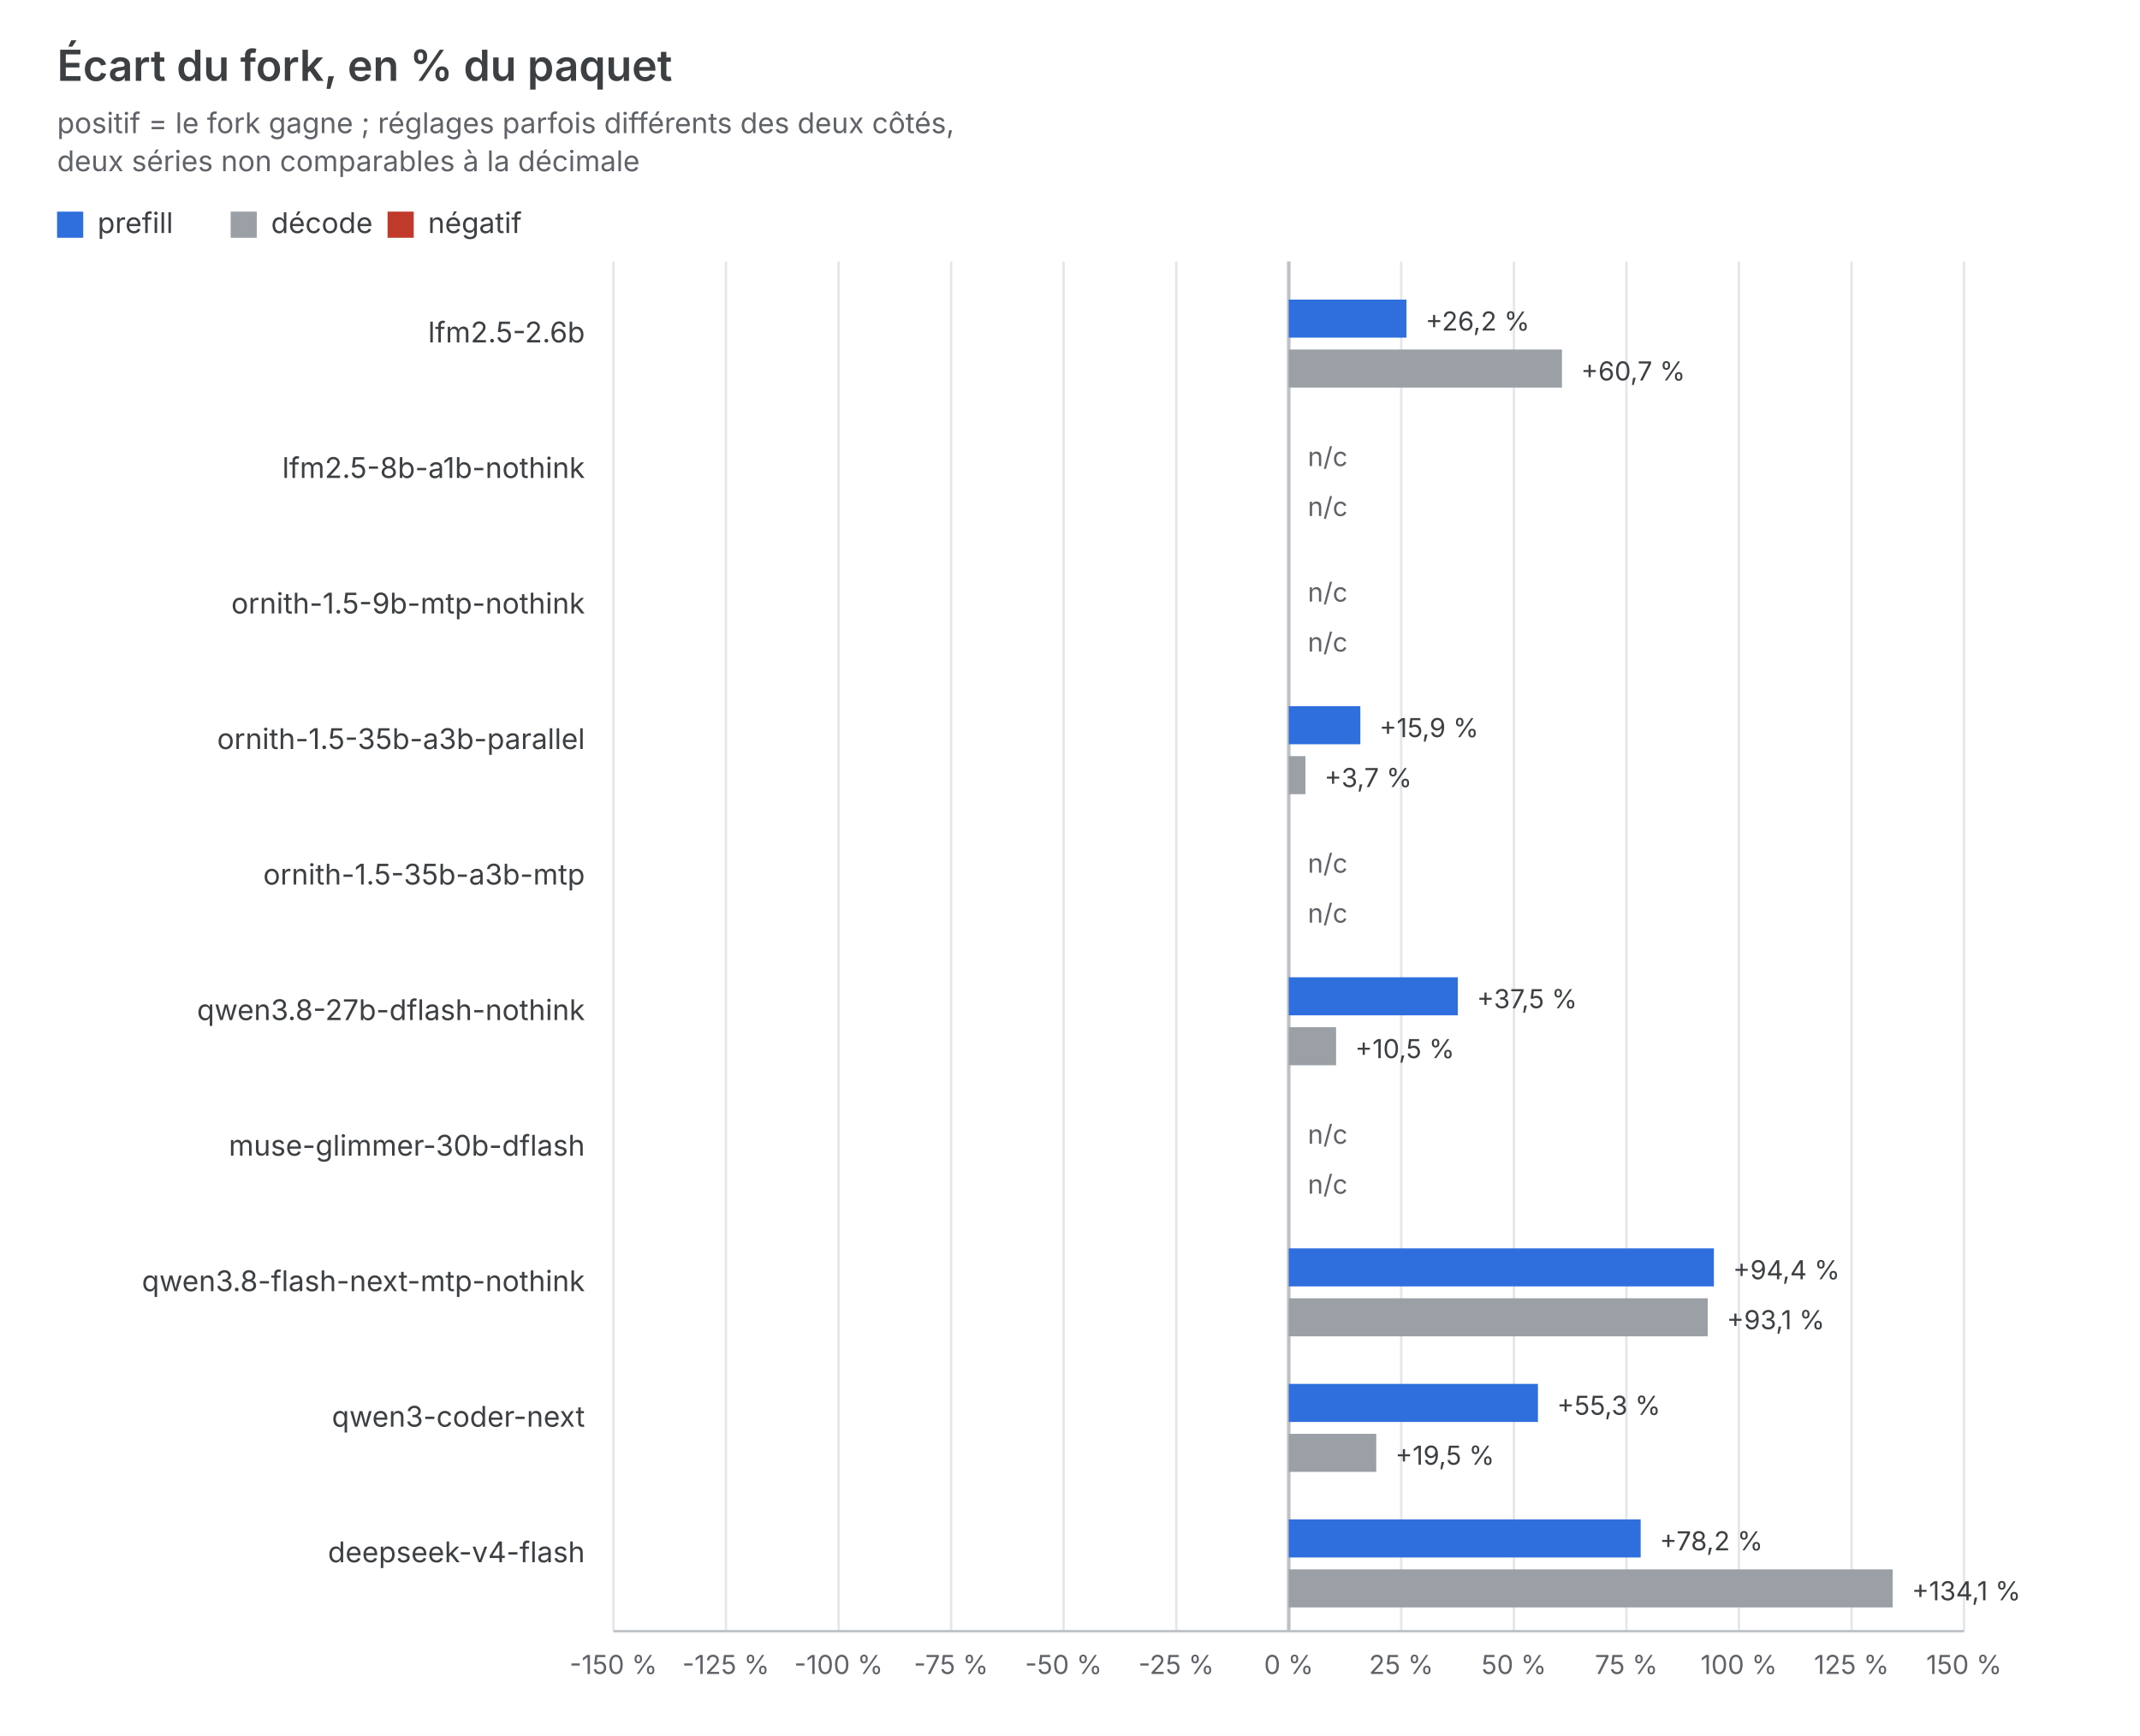
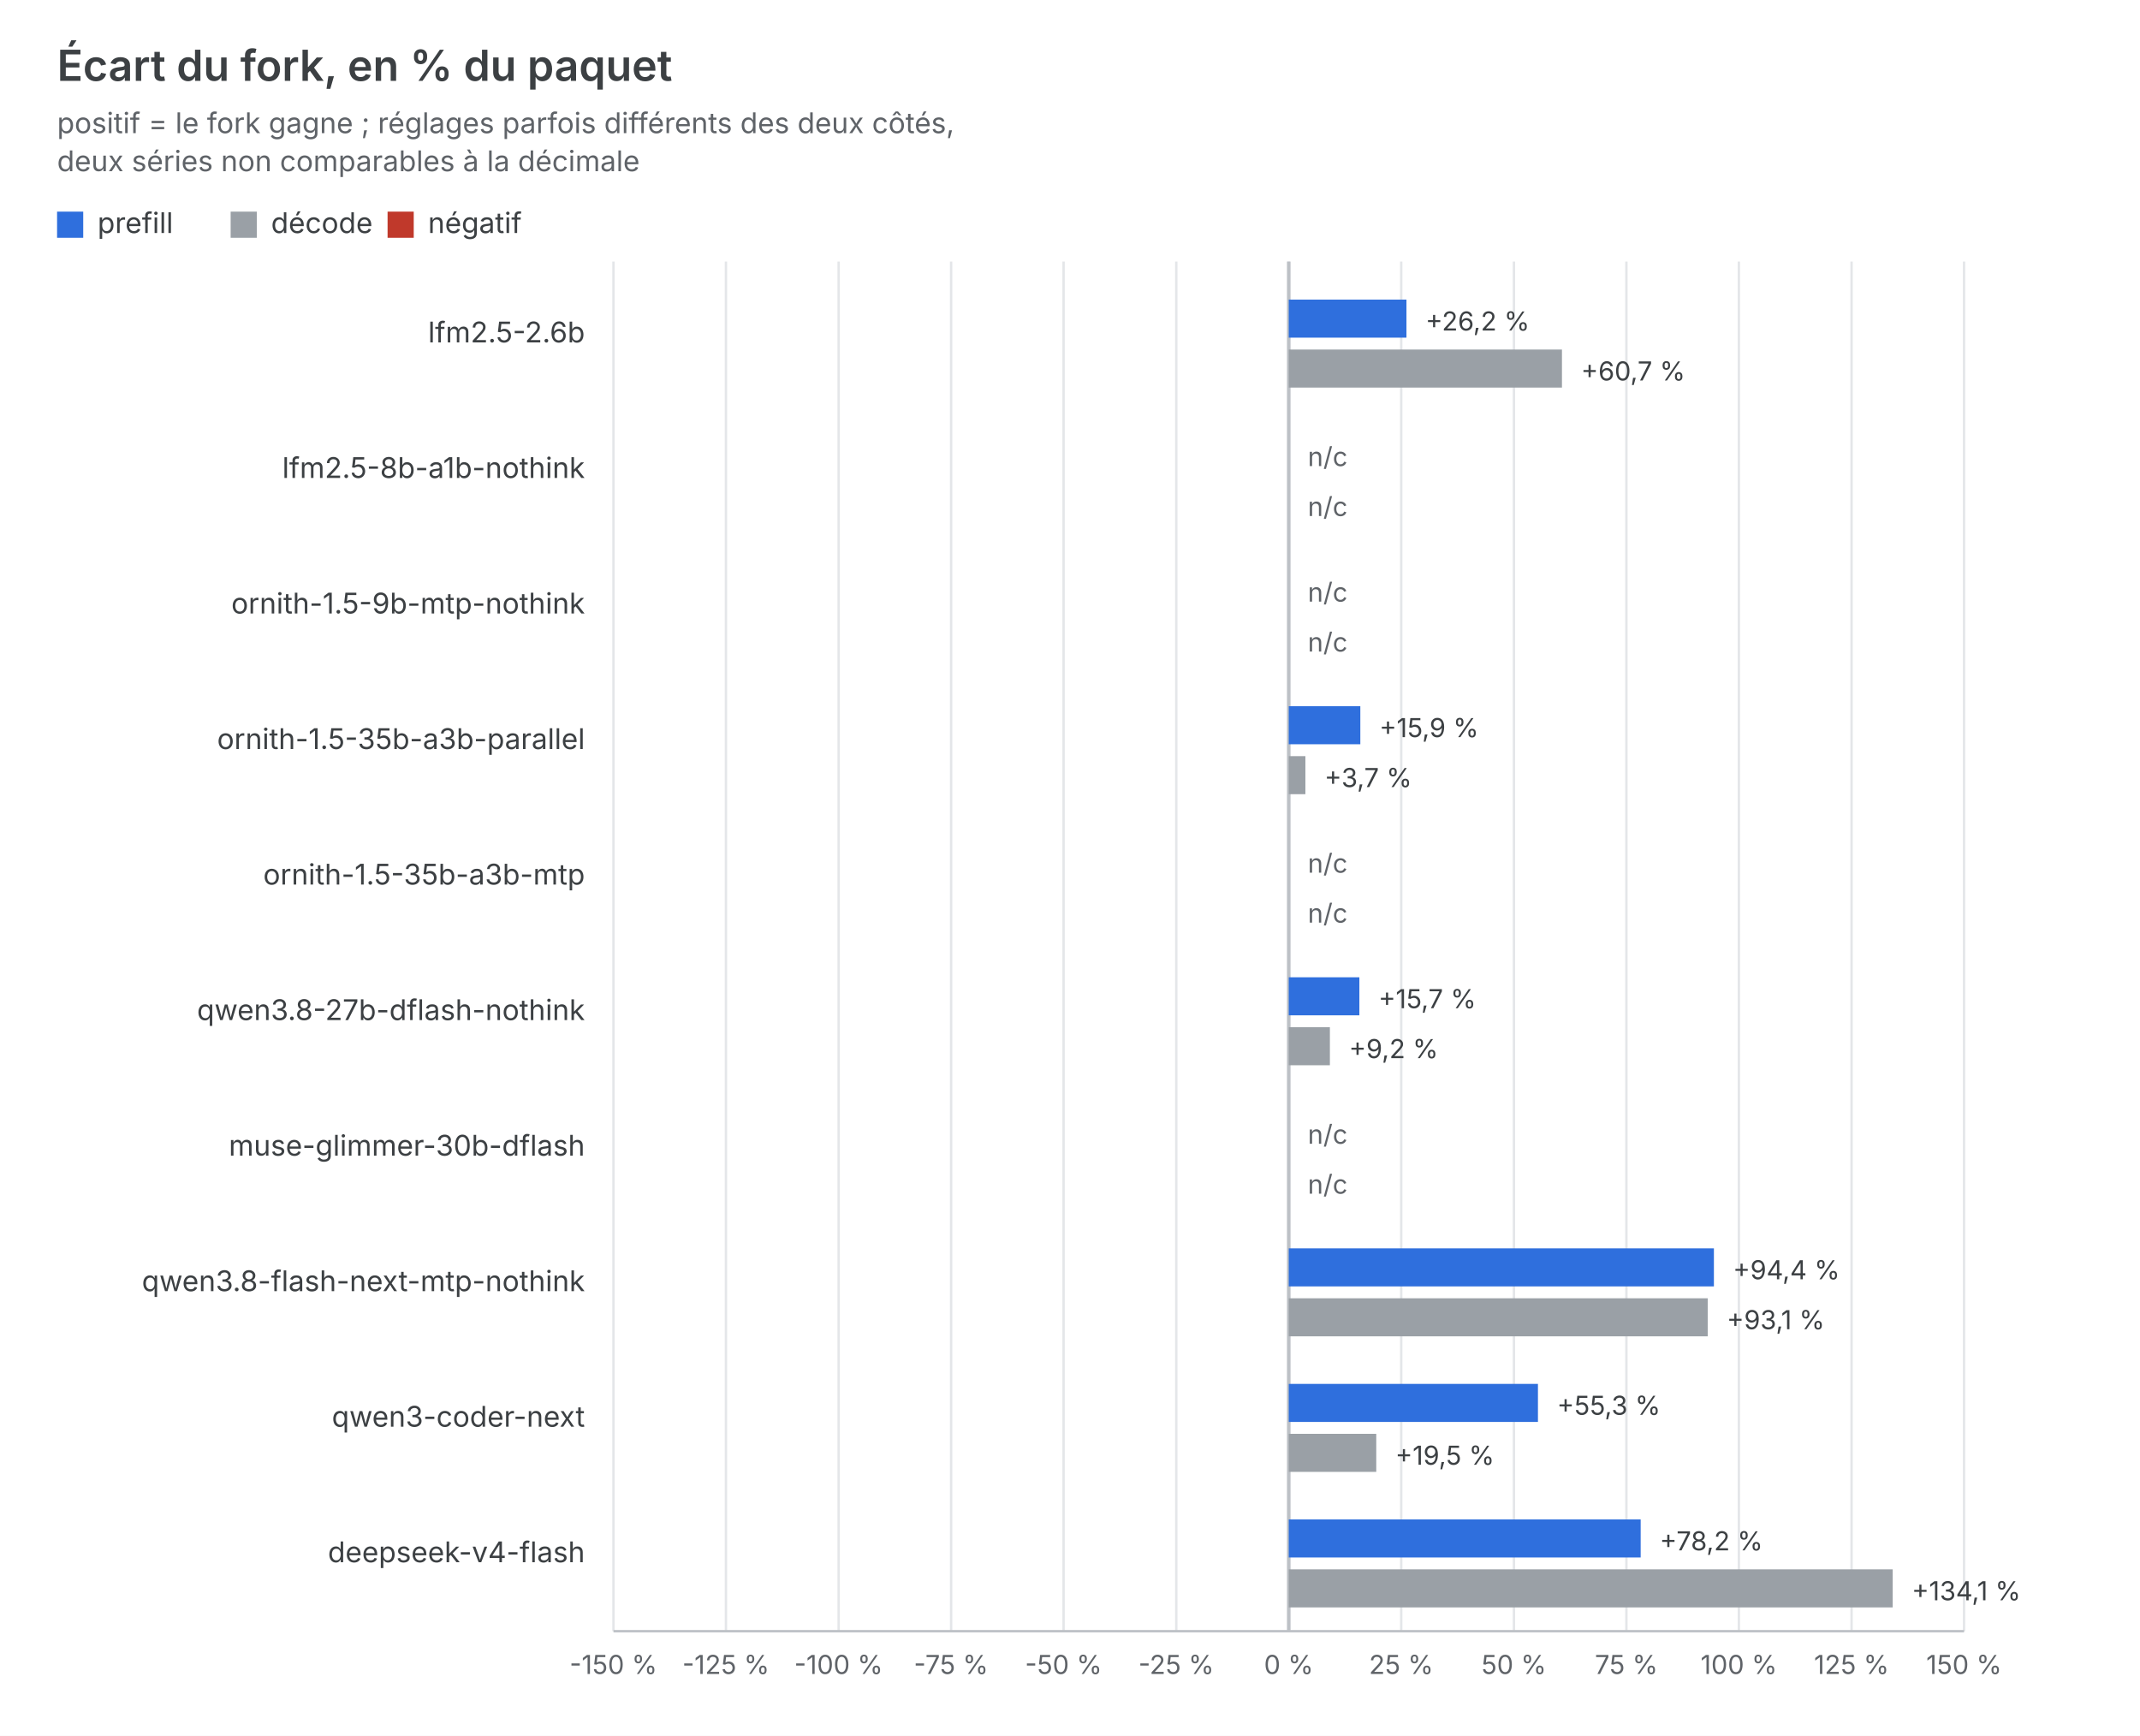
<svg xmlns="http://www.w3.org/2000/svg" width="900" height="730" viewBox="0 0 900 730" role="img" aria-label="Écart du fork, en % du paquet">
  <rect x="0" y="0" width="900" height="730" fill="#ffffff" />
  <text x="24.0" y="34.0" font-family="Inter, Helvetica, Arial, sans-serif" font-size="18" fill="#3c4043" text-anchor="start" font-weight="600">Écart du fork, en % du paquet</text>
  <text x="24.0" y="56.0" font-family="Inter, Helvetica, Arial, sans-serif" font-size="12" fill="#5f6368" text-anchor="start">positif = le fork gagne ; réglages parfois différents des deux côtés,</text>
  <text x="24.0" y="72.0" font-family="Inter, Helvetica, Arial, sans-serif" font-size="12" fill="#5f6368" text-anchor="start">deux séries non comparables à la décimale</text>
  <rect x="24.0" y="89.0" width="11" height="11" fill="#2f6fdd" />
  <text x="41.0" y="98.0" font-family="Inter, Helvetica, Arial, sans-serif" font-size="12" fill="#3c4043" text-anchor="start">prefill</text>
  <rect x="97.0" y="89.0" width="11" height="11" fill="#9aa0a6" />
  <text x="114.0" y="98.0" font-family="Inter, Helvetica, Arial, sans-serif" font-size="12" fill="#3c4043" text-anchor="start">décode</text>
  <rect x="163.0" y="89.0" width="11" height="11" fill="#c0392b" />
  <text x="180.0" y="98.0" font-family="Inter, Helvetica, Arial, sans-serif" font-size="12" fill="#3c4043" text-anchor="start">négatif</text>
  <line x1="258.0" y1="110.0" x2="258.0" y2="686.0" stroke="#e4e6e9" stroke-width="1.0" />
  <text x="258.0" y="704.0" font-family="Inter, Helvetica, Arial, sans-serif" font-size="11" fill="#5f6368" text-anchor="middle">-150 %</text>
  <line x1="305.3" y1="110.0" x2="305.3" y2="686.0" stroke="#e4e6e9" stroke-width="1.0" />
  <text x="305.3" y="704.0" font-family="Inter, Helvetica, Arial, sans-serif" font-size="11" fill="#5f6368" text-anchor="middle">-125 %</text>
  <line x1="352.7" y1="110.0" x2="352.7" y2="686.0" stroke="#e4e6e9" stroke-width="1.0" />
  <text x="352.7" y="704.0" font-family="Inter, Helvetica, Arial, sans-serif" font-size="11" fill="#5f6368" text-anchor="middle">-100 %</text>
  <line x1="400.0" y1="110.0" x2="400.0" y2="686.0" stroke="#e4e6e9" stroke-width="1.0" />
  <text x="400.0" y="704.0" font-family="Inter, Helvetica, Arial, sans-serif" font-size="11" fill="#5f6368" text-anchor="middle">-75 %</text>
  <line x1="447.3" y1="110.0" x2="447.3" y2="686.0" stroke="#e4e6e9" stroke-width="1.0" />
  <text x="447.3" y="704.0" font-family="Inter, Helvetica, Arial, sans-serif" font-size="11" fill="#5f6368" text-anchor="middle">-50 %</text>
  <line x1="494.7" y1="110.0" x2="494.7" y2="686.0" stroke="#e4e6e9" stroke-width="1.0" />
  <text x="494.7" y="704.0" font-family="Inter, Helvetica, Arial, sans-serif" font-size="11" fill="#5f6368" text-anchor="middle">-25 %</text>
  <line x1="542.0" y1="110.0" x2="542.0" y2="686.0" stroke="#e4e6e9" stroke-width="1.0" />
  <text x="542.0" y="704.0" font-family="Inter, Helvetica, Arial, sans-serif" font-size="11" fill="#5f6368" text-anchor="middle">0 %</text>
  <line x1="589.3" y1="110.0" x2="589.3" y2="686.0" stroke="#e4e6e9" stroke-width="1.0" />
  <text x="589.3" y="704.0" font-family="Inter, Helvetica, Arial, sans-serif" font-size="11" fill="#5f6368" text-anchor="middle">25 %</text>
  <line x1="636.7" y1="110.0" x2="636.7" y2="686.0" stroke="#e4e6e9" stroke-width="1.0" />
  <text x="636.7" y="704.0" font-family="Inter, Helvetica, Arial, sans-serif" font-size="11" fill="#5f6368" text-anchor="middle">50 %</text>
  <line x1="684.0" y1="110.0" x2="684.0" y2="686.0" stroke="#e4e6e9" stroke-width="1.0" />
  <text x="684.0" y="704.0" font-family="Inter, Helvetica, Arial, sans-serif" font-size="11" fill="#5f6368" text-anchor="middle">75 %</text>
  <line x1="731.3" y1="110.0" x2="731.3" y2="686.0" stroke="#e4e6e9" stroke-width="1.0" />
  <text x="731.3" y="704.0" font-family="Inter, Helvetica, Arial, sans-serif" font-size="11" fill="#5f6368" text-anchor="middle">100 %</text>
  <line x1="778.7" y1="110.0" x2="778.7" y2="686.0" stroke="#e4e6e9" stroke-width="1.0" />
  <text x="778.7" y="704.0" font-family="Inter, Helvetica, Arial, sans-serif" font-size="11" fill="#5f6368" text-anchor="middle">125 %</text>
  <line x1="826.0" y1="110.0" x2="826.0" y2="686.0" stroke="#e4e6e9" stroke-width="1.0" />
  <text x="826.0" y="704.0" font-family="Inter, Helvetica, Arial, sans-serif" font-size="11" fill="#5f6368" text-anchor="middle">150 %</text>
  <line x1="258.0" y1="686.0" x2="826.0" y2="686.0" stroke="#bdc1c6" stroke-width="1.0" />
  <line x1="542.0" y1="110.0" x2="542.0" y2="686.0" stroke="#bdc1c6" stroke-width="1.5" />
  <text x="246.0" y="144.0" font-family="Inter, Helvetica, Arial, sans-serif" font-size="12" fill="#3c4043" text-anchor="end">lfm2.5-2.6b</text>
  <rect x="542.0" y="126.0" width="49.5" height="16.0" fill="#2f6fdd" />
  <text x="599.5" y="139.0" font-family="Inter, Helvetica, Arial, sans-serif" font-size="11" fill="#3c4043" text-anchor="start">+26,2 %</text>
  <rect x="542.0" y="147.0" width="114.9" height="16.0" fill="#9aa0a6" />
  <text x="664.9" y="160.0" font-family="Inter, Helvetica, Arial, sans-serif" font-size="11" fill="#3c4043" text-anchor="start">+60,7 %</text>
  <text x="246.0" y="201.0" font-family="Inter, Helvetica, Arial, sans-serif" font-size="12" fill="#3c4043" text-anchor="end">lfm2.5-8b-a1b-nothink</text>
  <text x="550.0" y="196.0" font-family="Inter, Helvetica, Arial, sans-serif" font-size="11" fill="#5f6368" text-anchor="start">n/c</text>
  <text x="550.0" y="217.0" font-family="Inter, Helvetica, Arial, sans-serif" font-size="11" fill="#5f6368" text-anchor="start">n/c</text>
  <text x="246.0" y="258.0" font-family="Inter, Helvetica, Arial, sans-serif" font-size="12" fill="#3c4043" text-anchor="end">ornith-1.5-9b-mtp-nothink</text>
  <text x="550.0" y="253.0" font-family="Inter, Helvetica, Arial, sans-serif" font-size="11" fill="#5f6368" text-anchor="start">n/c</text>
  <text x="550.0" y="274.0" font-family="Inter, Helvetica, Arial, sans-serif" font-size="11" fill="#5f6368" text-anchor="start">n/c</text>
  <text x="246.0" y="315.0" font-family="Inter, Helvetica, Arial, sans-serif" font-size="12" fill="#3c4043" text-anchor="end">ornith-1.5-35b-a3b-parallel</text>
  <rect x="542.0" y="297.0" width="30.1" height="16.0" fill="#2f6fdd" />
  <text x="580.1" y="310.0" font-family="Inter, Helvetica, Arial, sans-serif" font-size="11" fill="#3c4043" text-anchor="start">+15,9 %</text>
  <rect x="542.0" y="318.0" width="7.0" height="16.0" fill="#9aa0a6" />
  <text x="557.0" y="331.0" font-family="Inter, Helvetica, Arial, sans-serif" font-size="11" fill="#3c4043" text-anchor="start">+3,7 %</text>
  <text x="246.0" y="372.0" font-family="Inter, Helvetica, Arial, sans-serif" font-size="12" fill="#3c4043" text-anchor="end">ornith-1.5-35b-a3b-mtp</text>
  <text x="550.0" y="367.0" font-family="Inter, Helvetica, Arial, sans-serif" font-size="11" fill="#5f6368" text-anchor="start">n/c</text>
  <text x="550.0" y="388.0" font-family="Inter, Helvetica, Arial, sans-serif" font-size="11" fill="#5f6368" text-anchor="start">n/c</text>
  <text x="246.0" y="429.0" font-family="Inter, Helvetica, Arial, sans-serif" font-size="12" fill="#3c4043" text-anchor="end">qwen3.8-27b-dflash-nothink</text>
-   <rect x="542.0" y="411.0" width="71.1" height="16.0" fill="#2f6fdd" />
-   <text x="621.1" y="424.0" font-family="Inter, Helvetica, Arial, sans-serif" font-size="11" fill="#3c4043" text-anchor="start">+37,5 %</text>
-   <rect x="542.0" y="432.0" width="19.9" height="16.0" fill="#9aa0a6" />
-   <text x="569.9" y="445.0" font-family="Inter, Helvetica, Arial, sans-serif" font-size="11" fill="#3c4043" text-anchor="start">+10,5 %</text>
+   <rect x="542.0" y="411.0" width="29.7" height="16.0" fill="#2f6fdd" />
+   <text x="579.7" y="424.0" font-family="Inter, Helvetica, Arial, sans-serif" font-size="11" fill="#3c4043" text-anchor="start">+15,7 %</text>
+   <rect x="542.0" y="432.0" width="17.3" height="16.0" fill="#9aa0a6" />
+   <text x="567.3" y="445.0" font-family="Inter, Helvetica, Arial, sans-serif" font-size="11" fill="#3c4043" text-anchor="start">+9,2 %</text>
  <text x="246.0" y="486.0" font-family="Inter, Helvetica, Arial, sans-serif" font-size="12" fill="#3c4043" text-anchor="end">muse-glimmer-30b-dflash</text>
  <text x="550.0" y="481.0" font-family="Inter, Helvetica, Arial, sans-serif" font-size="11" fill="#5f6368" text-anchor="start">n/c</text>
  <text x="550.0" y="502.0" font-family="Inter, Helvetica, Arial, sans-serif" font-size="11" fill="#5f6368" text-anchor="start">n/c</text>
  <text x="246.0" y="543.0" font-family="Inter, Helvetica, Arial, sans-serif" font-size="12" fill="#3c4043" text-anchor="end">qwen3.8-flash-next-mtp-nothink</text>
  <rect x="542.0" y="525.0" width="178.8" height="16.0" fill="#2f6fdd" />
  <text x="728.8" y="538.0" font-family="Inter, Helvetica, Arial, sans-serif" font-size="11" fill="#3c4043" text-anchor="start">+94,4 %</text>
  <rect x="542.0" y="546.0" width="176.2" height="16.0" fill="#9aa0a6" />
  <text x="726.2" y="559.0" font-family="Inter, Helvetica, Arial, sans-serif" font-size="11" fill="#3c4043" text-anchor="start">+93,1 %</text>
  <text x="246.0" y="600.0" font-family="Inter, Helvetica, Arial, sans-serif" font-size="12" fill="#3c4043" text-anchor="end">qwen3-coder-next</text>
  <rect x="542.0" y="582.0" width="104.8" height="16.0" fill="#2f6fdd" />
  <text x="654.8" y="595.0" font-family="Inter, Helvetica, Arial, sans-serif" font-size="11" fill="#3c4043" text-anchor="start">+55,3 %</text>
  <rect x="542.0" y="603.0" width="36.8" height="16.0" fill="#9aa0a6" />
  <text x="586.8" y="616.0" font-family="Inter, Helvetica, Arial, sans-serif" font-size="11" fill="#3c4043" text-anchor="start">+19,5 %</text>
  <text x="246.0" y="657.0" font-family="Inter, Helvetica, Arial, sans-serif" font-size="12" fill="#3c4043" text-anchor="end">deepseek-v4-flash</text>
  <rect x="542.0" y="639.0" width="148.0" height="16.0" fill="#2f6fdd" />
  <text x="698.0" y="652.0" font-family="Inter, Helvetica, Arial, sans-serif" font-size="11" fill="#3c4043" text-anchor="start">+78,2 %</text>
  <rect x="542.0" y="660.0" width="254.0" height="16.0" fill="#9aa0a6" />
  <text x="804.0" y="673.0" font-family="Inter, Helvetica, Arial, sans-serif" font-size="11" fill="#3c4043" text-anchor="start">+134,1 %</text>
</svg>
